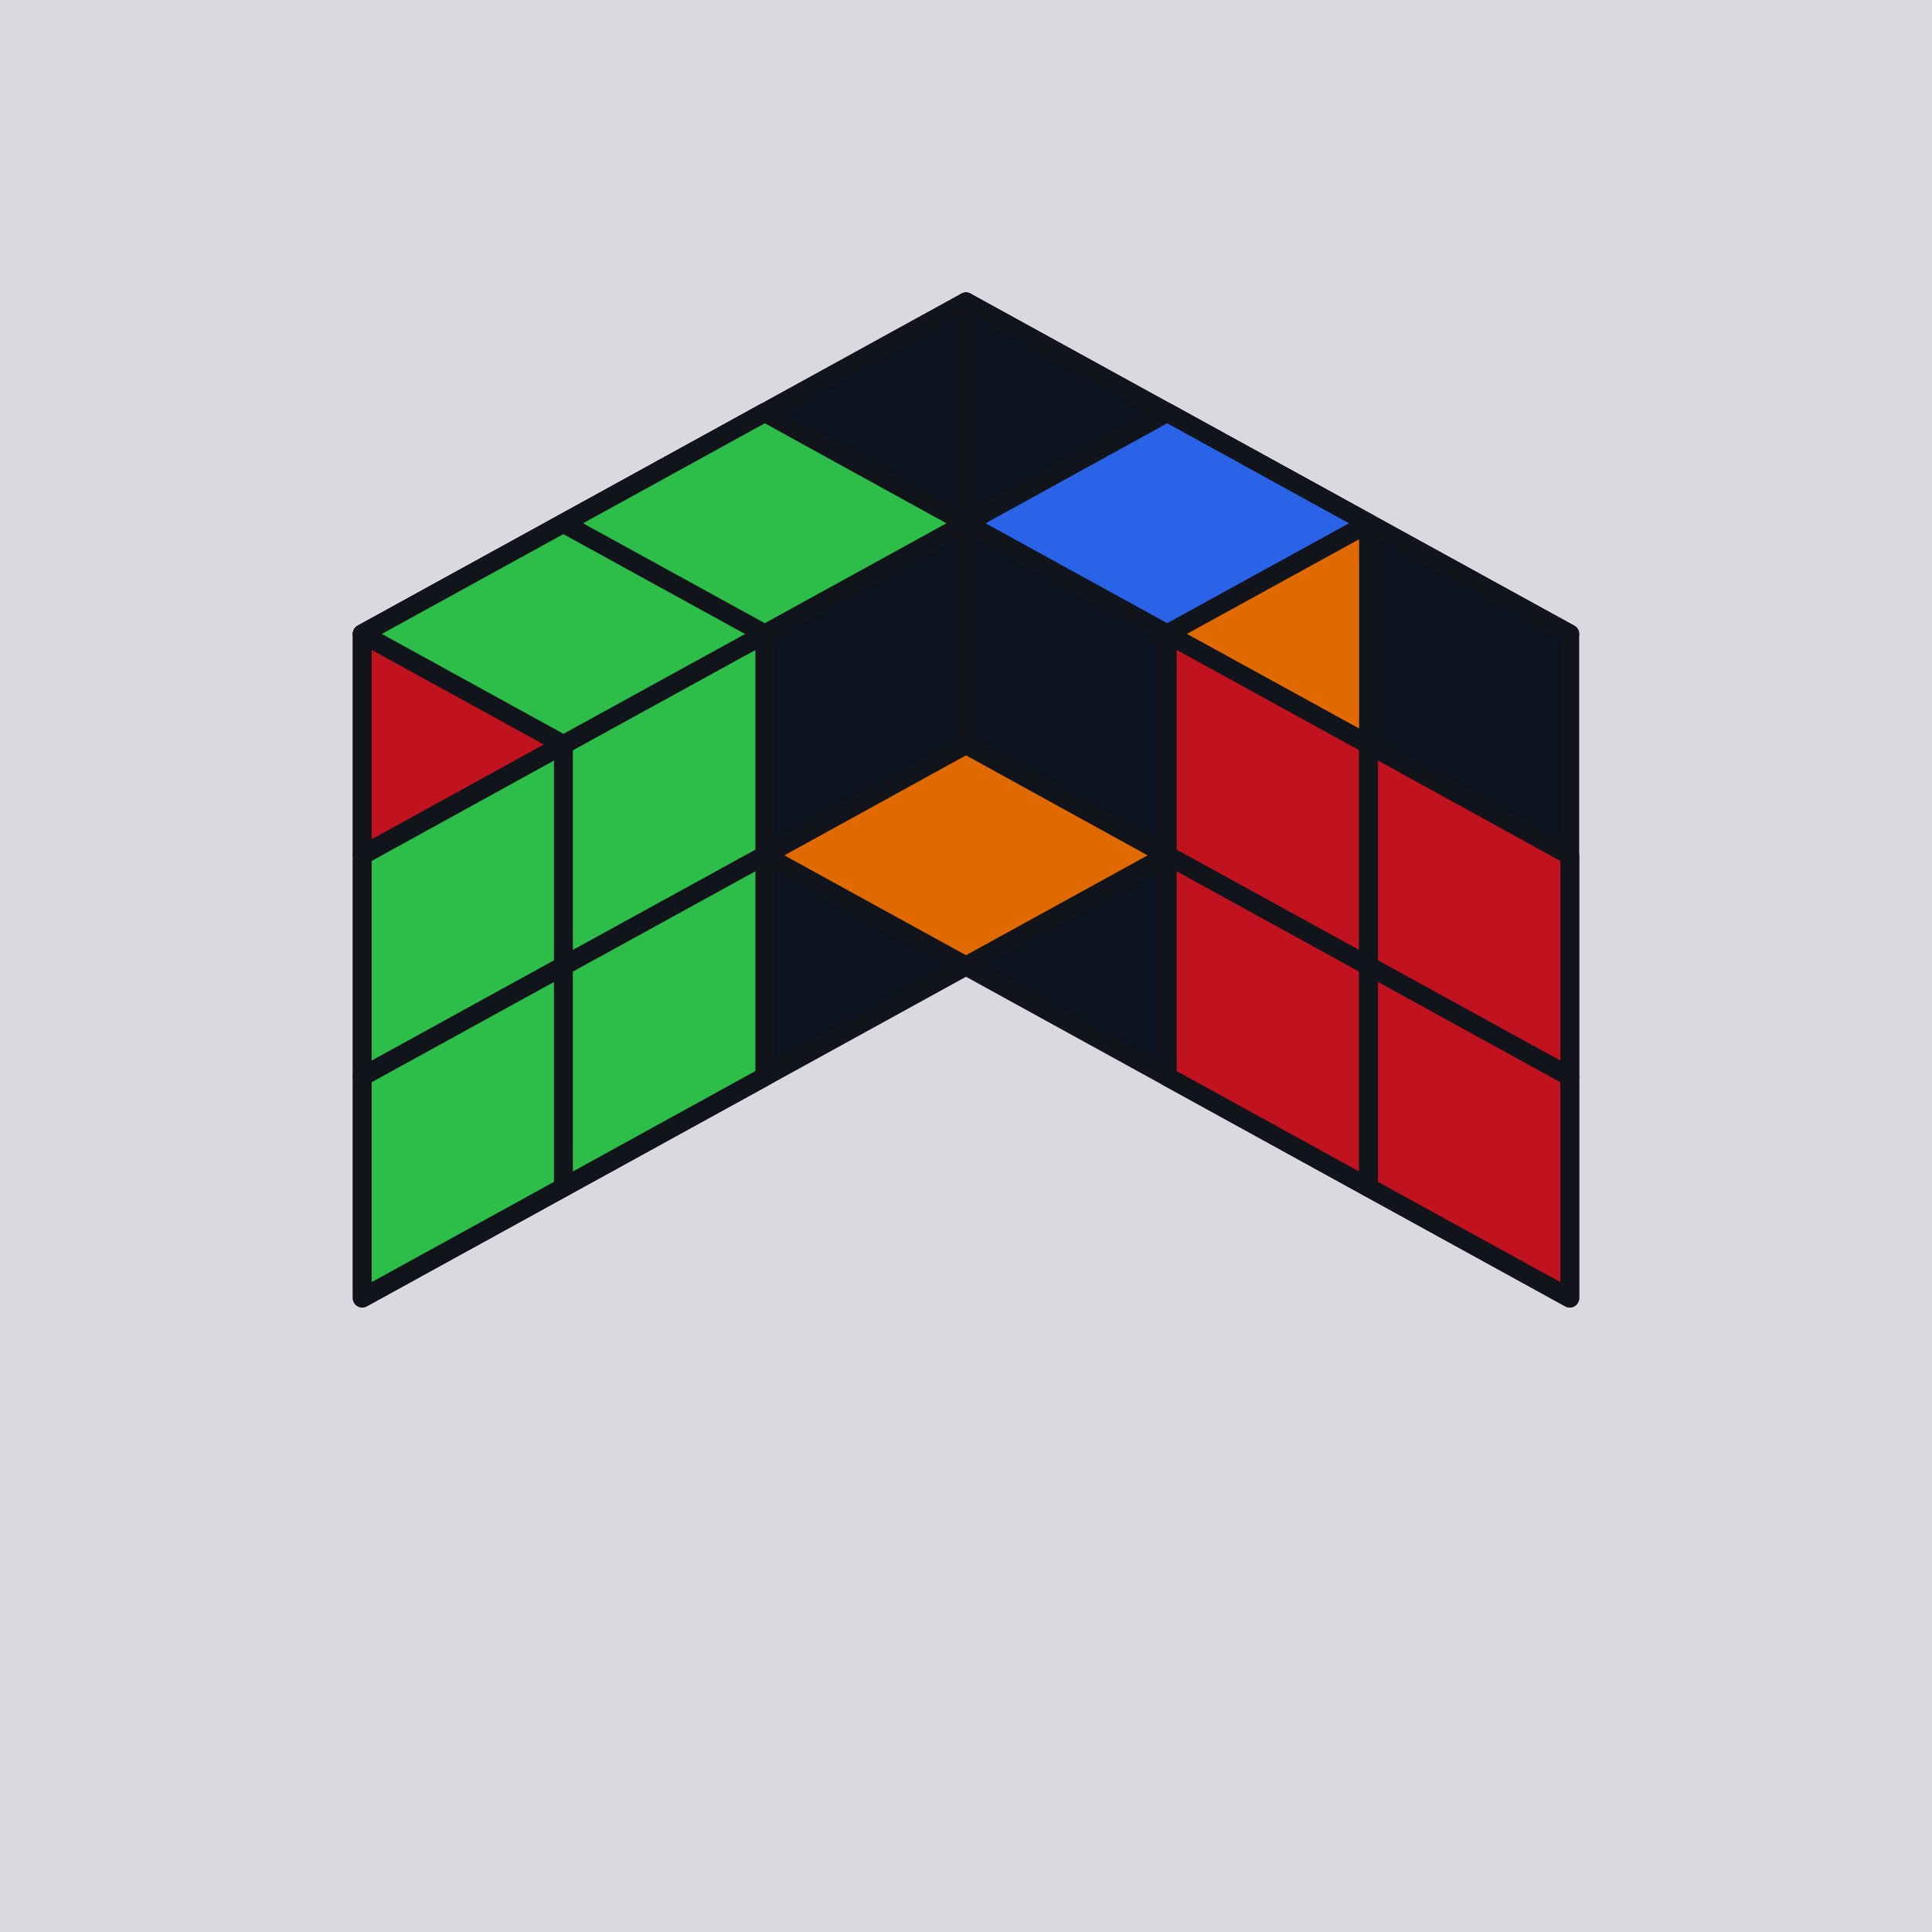
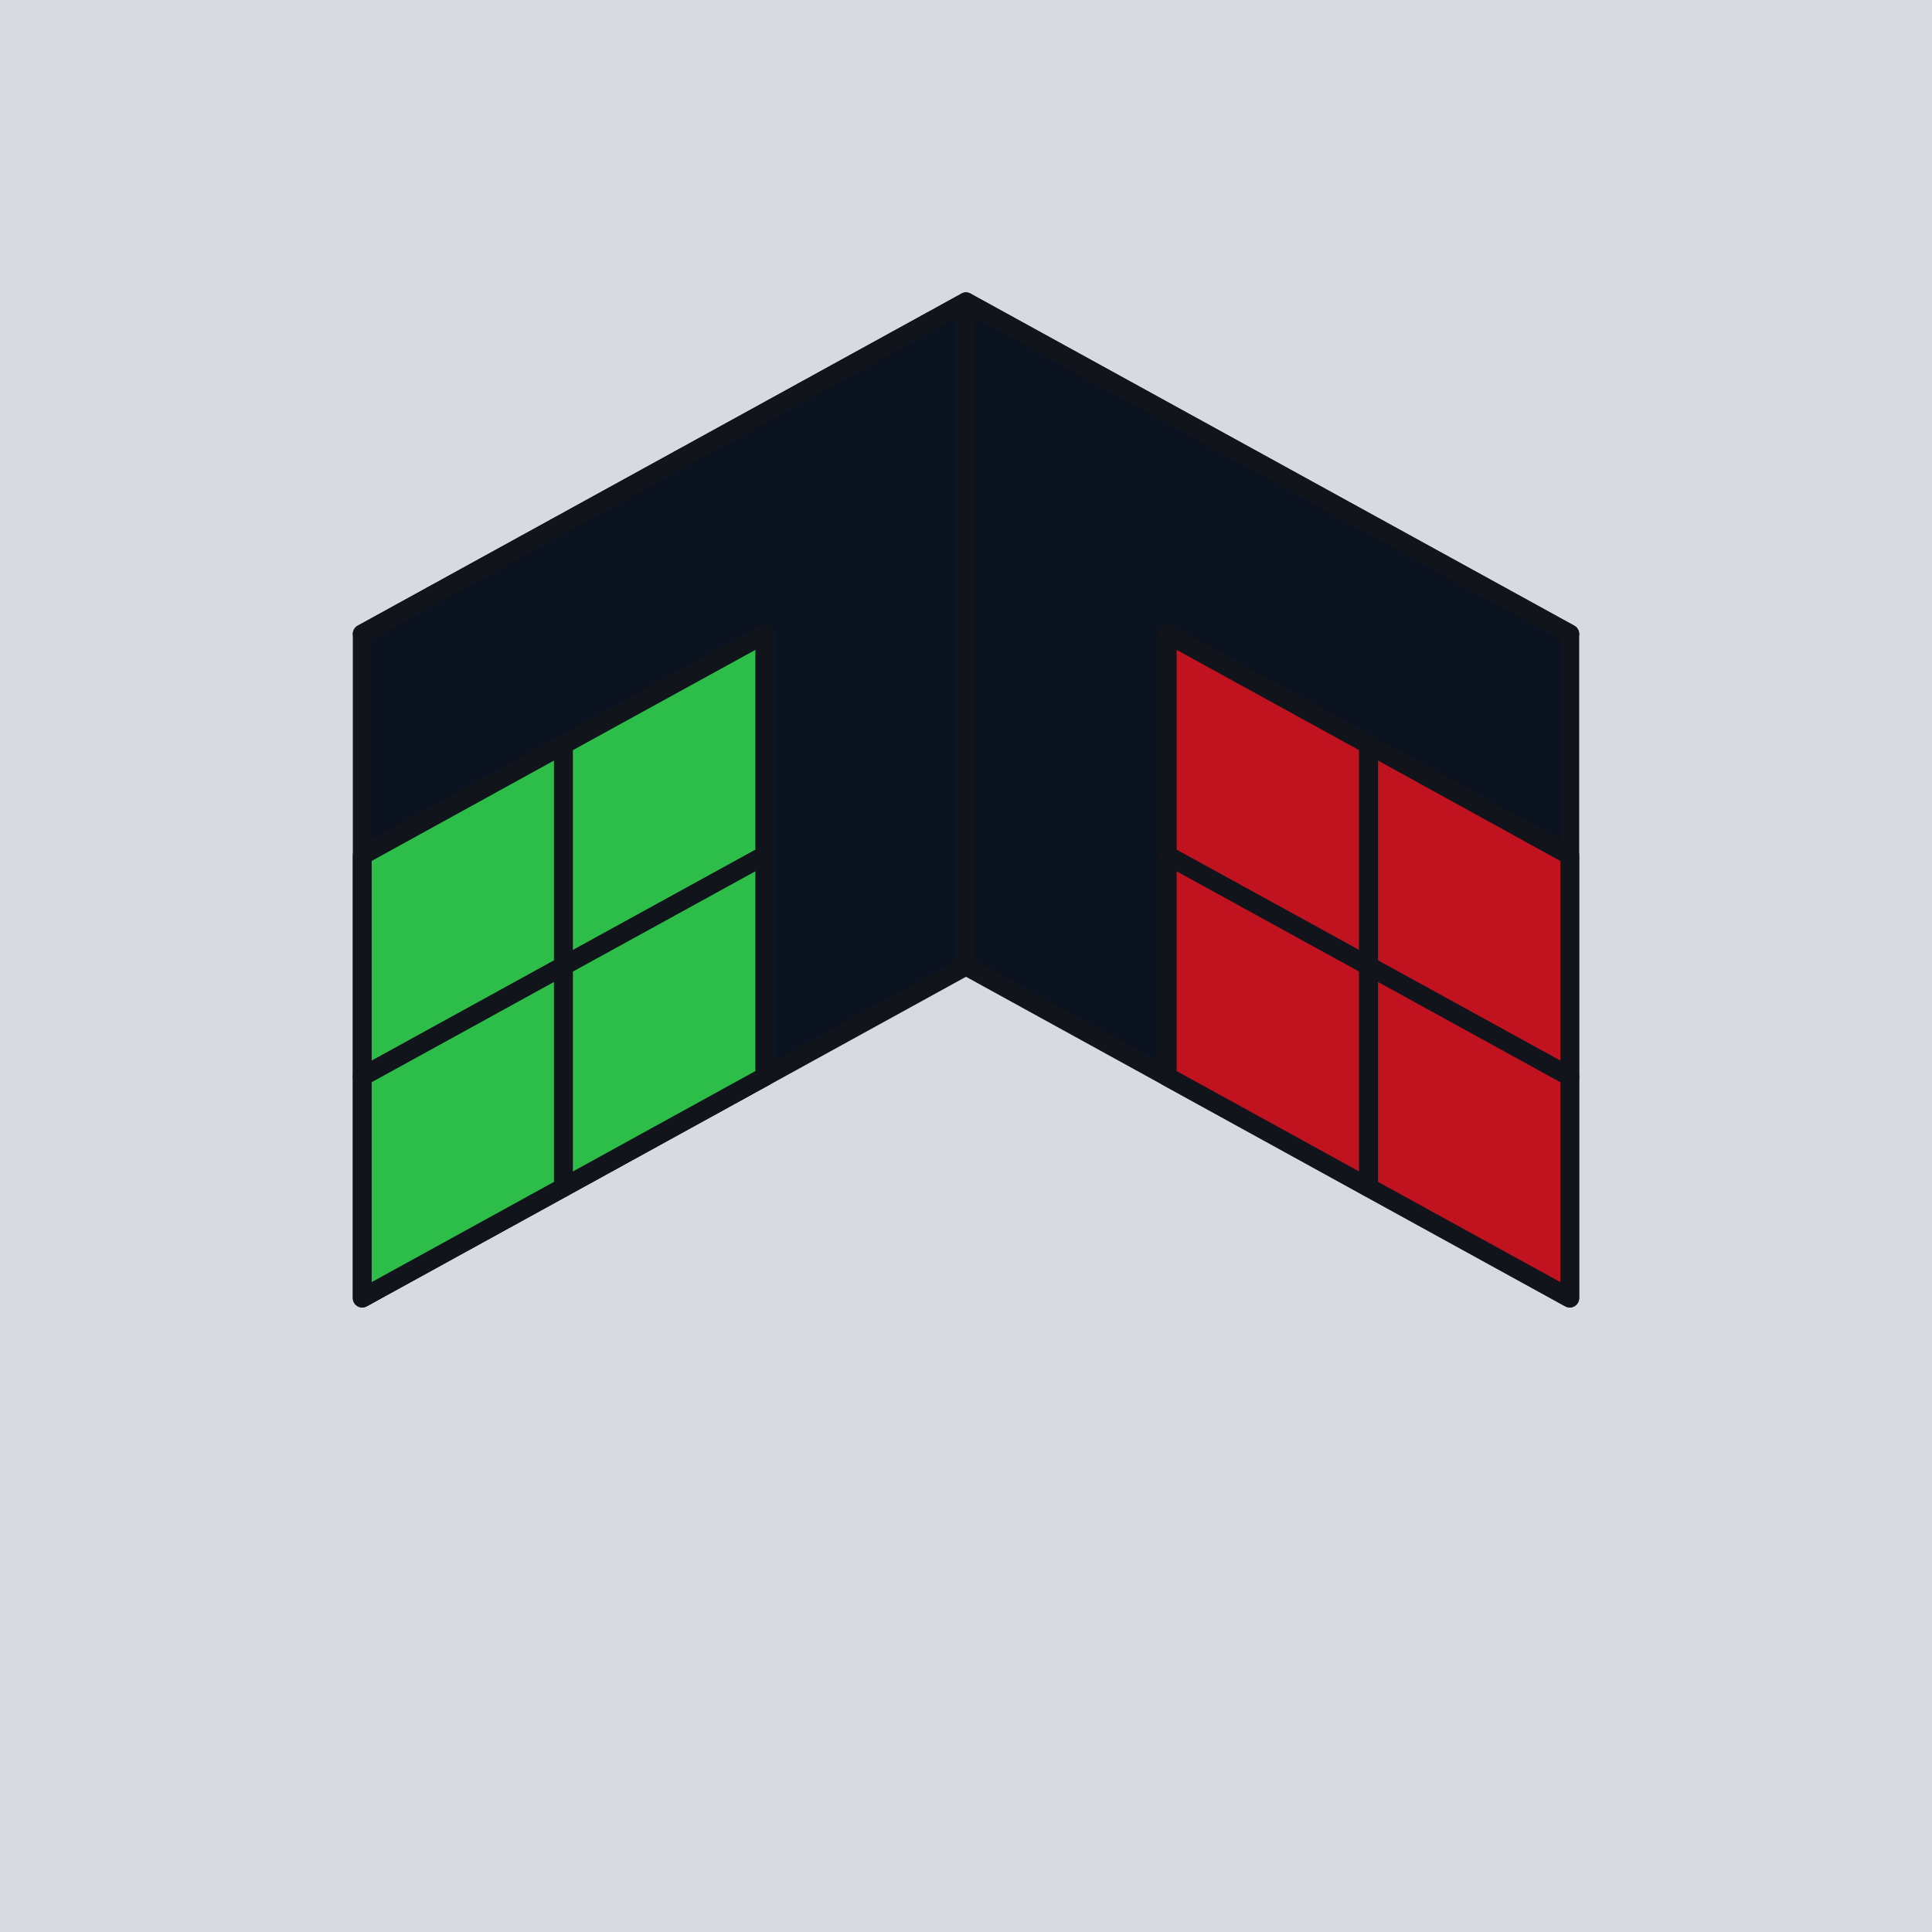
<svg xmlns="http://www.w3.org/2000/svg" viewBox="0 0 128 128">
  <rect x="0" y="0" width="128" height="128" fill="#D8DADF" />
  <polygon points="64.00,64.00 104.00,42.00 64.00,20.00 24.00,42.00" fill="#0B1220" stroke="#11151B" stroke-width="1.25" stroke-linejoin="round" />
  <polygon points="24.00,42.00 64.00,20.00 64.00,64.00 24.00,86.00" fill="#0B1220" stroke="#11151B" stroke-width="1.25" stroke-linejoin="round" />
  <polygon points="64.00,20.00 104.00,42.00 104.00,86.00 64.00,64.00" fill="#0B1220" stroke="#11151B" stroke-width="1.25" stroke-linejoin="round" />
-   <polygon points="24.00,42.00 37.33,34.67 37.33,49.33 24.00,56.67" fill="#C1121F" stroke="#11151B" stroke-width="1.25" stroke-linejoin="round" />
-   <polygon points="37.33,34.67 50.67,27.33 50.67,42.00 37.33,49.33" fill="#C1121F" stroke="#11151B" stroke-width="1.25" stroke-linejoin="round" />
  <polygon points="24.00,56.67 37.33,49.33 37.33,64.00 24.00,71.33" fill="#2DBE4A" stroke="#11151B" stroke-width="1.25" stroke-linejoin="round" />
  <polygon points="37.33,49.33 50.67,42.00 50.67,56.67 37.33,64.00" fill="#2DBE4A" stroke="#11151B" stroke-width="1.25" stroke-linejoin="round" />
  <polygon points="24.00,71.33 37.33,64.00 37.33,78.67 24.00,86.00" fill="#2DBE4A" stroke="#11151B" stroke-width="1.25" stroke-linejoin="round" />
  <polygon points="37.33,64.00 50.67,56.67 50.67,71.33 37.33,78.67" fill="#2DBE4A" stroke="#11151B" stroke-width="1.25" stroke-linejoin="round" />
-   <polygon points="77.33,27.33 90.67,34.67 90.67,49.33 77.33,42.00" fill="#E06A00" stroke="#11151B" stroke-width="1.25" stroke-linejoin="round" />
  <polygon points="77.33,42.00 90.67,49.33 90.67,64.00 77.33,56.67" fill="#C1121F" stroke="#11151B" stroke-width="1.25" stroke-linejoin="round" />
  <polygon points="90.67,49.33 104.00,56.67 104.00,71.33 90.67,64.00" fill="#C1121F" stroke="#11151B" stroke-width="1.25" stroke-linejoin="round" />
  <polygon points="77.33,56.67 90.67,64.00 90.67,78.67 77.33,71.33" fill="#C1121F" stroke="#11151B" stroke-width="1.25" stroke-linejoin="round" />
  <polygon points="90.67,64.00 104.00,71.33 104.00,86.00 90.67,78.67" fill="#C1121F" stroke="#11151B" stroke-width="1.25" stroke-linejoin="round" />
-   <polygon points="64.00,64.00 77.33,56.67 64.00,49.33 50.67,56.67" fill="#E06A00" stroke="#11151B" stroke-width="1.25" stroke-linejoin="round" />
-   <polygon points="77.33,42.00 90.67,34.67 77.33,27.33 64.00,34.67" fill="#2B63E8" stroke="#11151B" stroke-width="1.25" stroke-linejoin="round" />
-   <polygon points="37.33,49.33 50.67,42.00 37.33,34.67 24.00,42.00" fill="#2DBE4A" stroke="#11151B" stroke-width="1.25" stroke-linejoin="round" />
-   <polygon points="50.67,42.00 64.00,34.67 50.67,27.33 37.33,34.67" fill="#2DBE4A" stroke="#11151B" stroke-width="1.25" stroke-linejoin="round" />
</svg>
